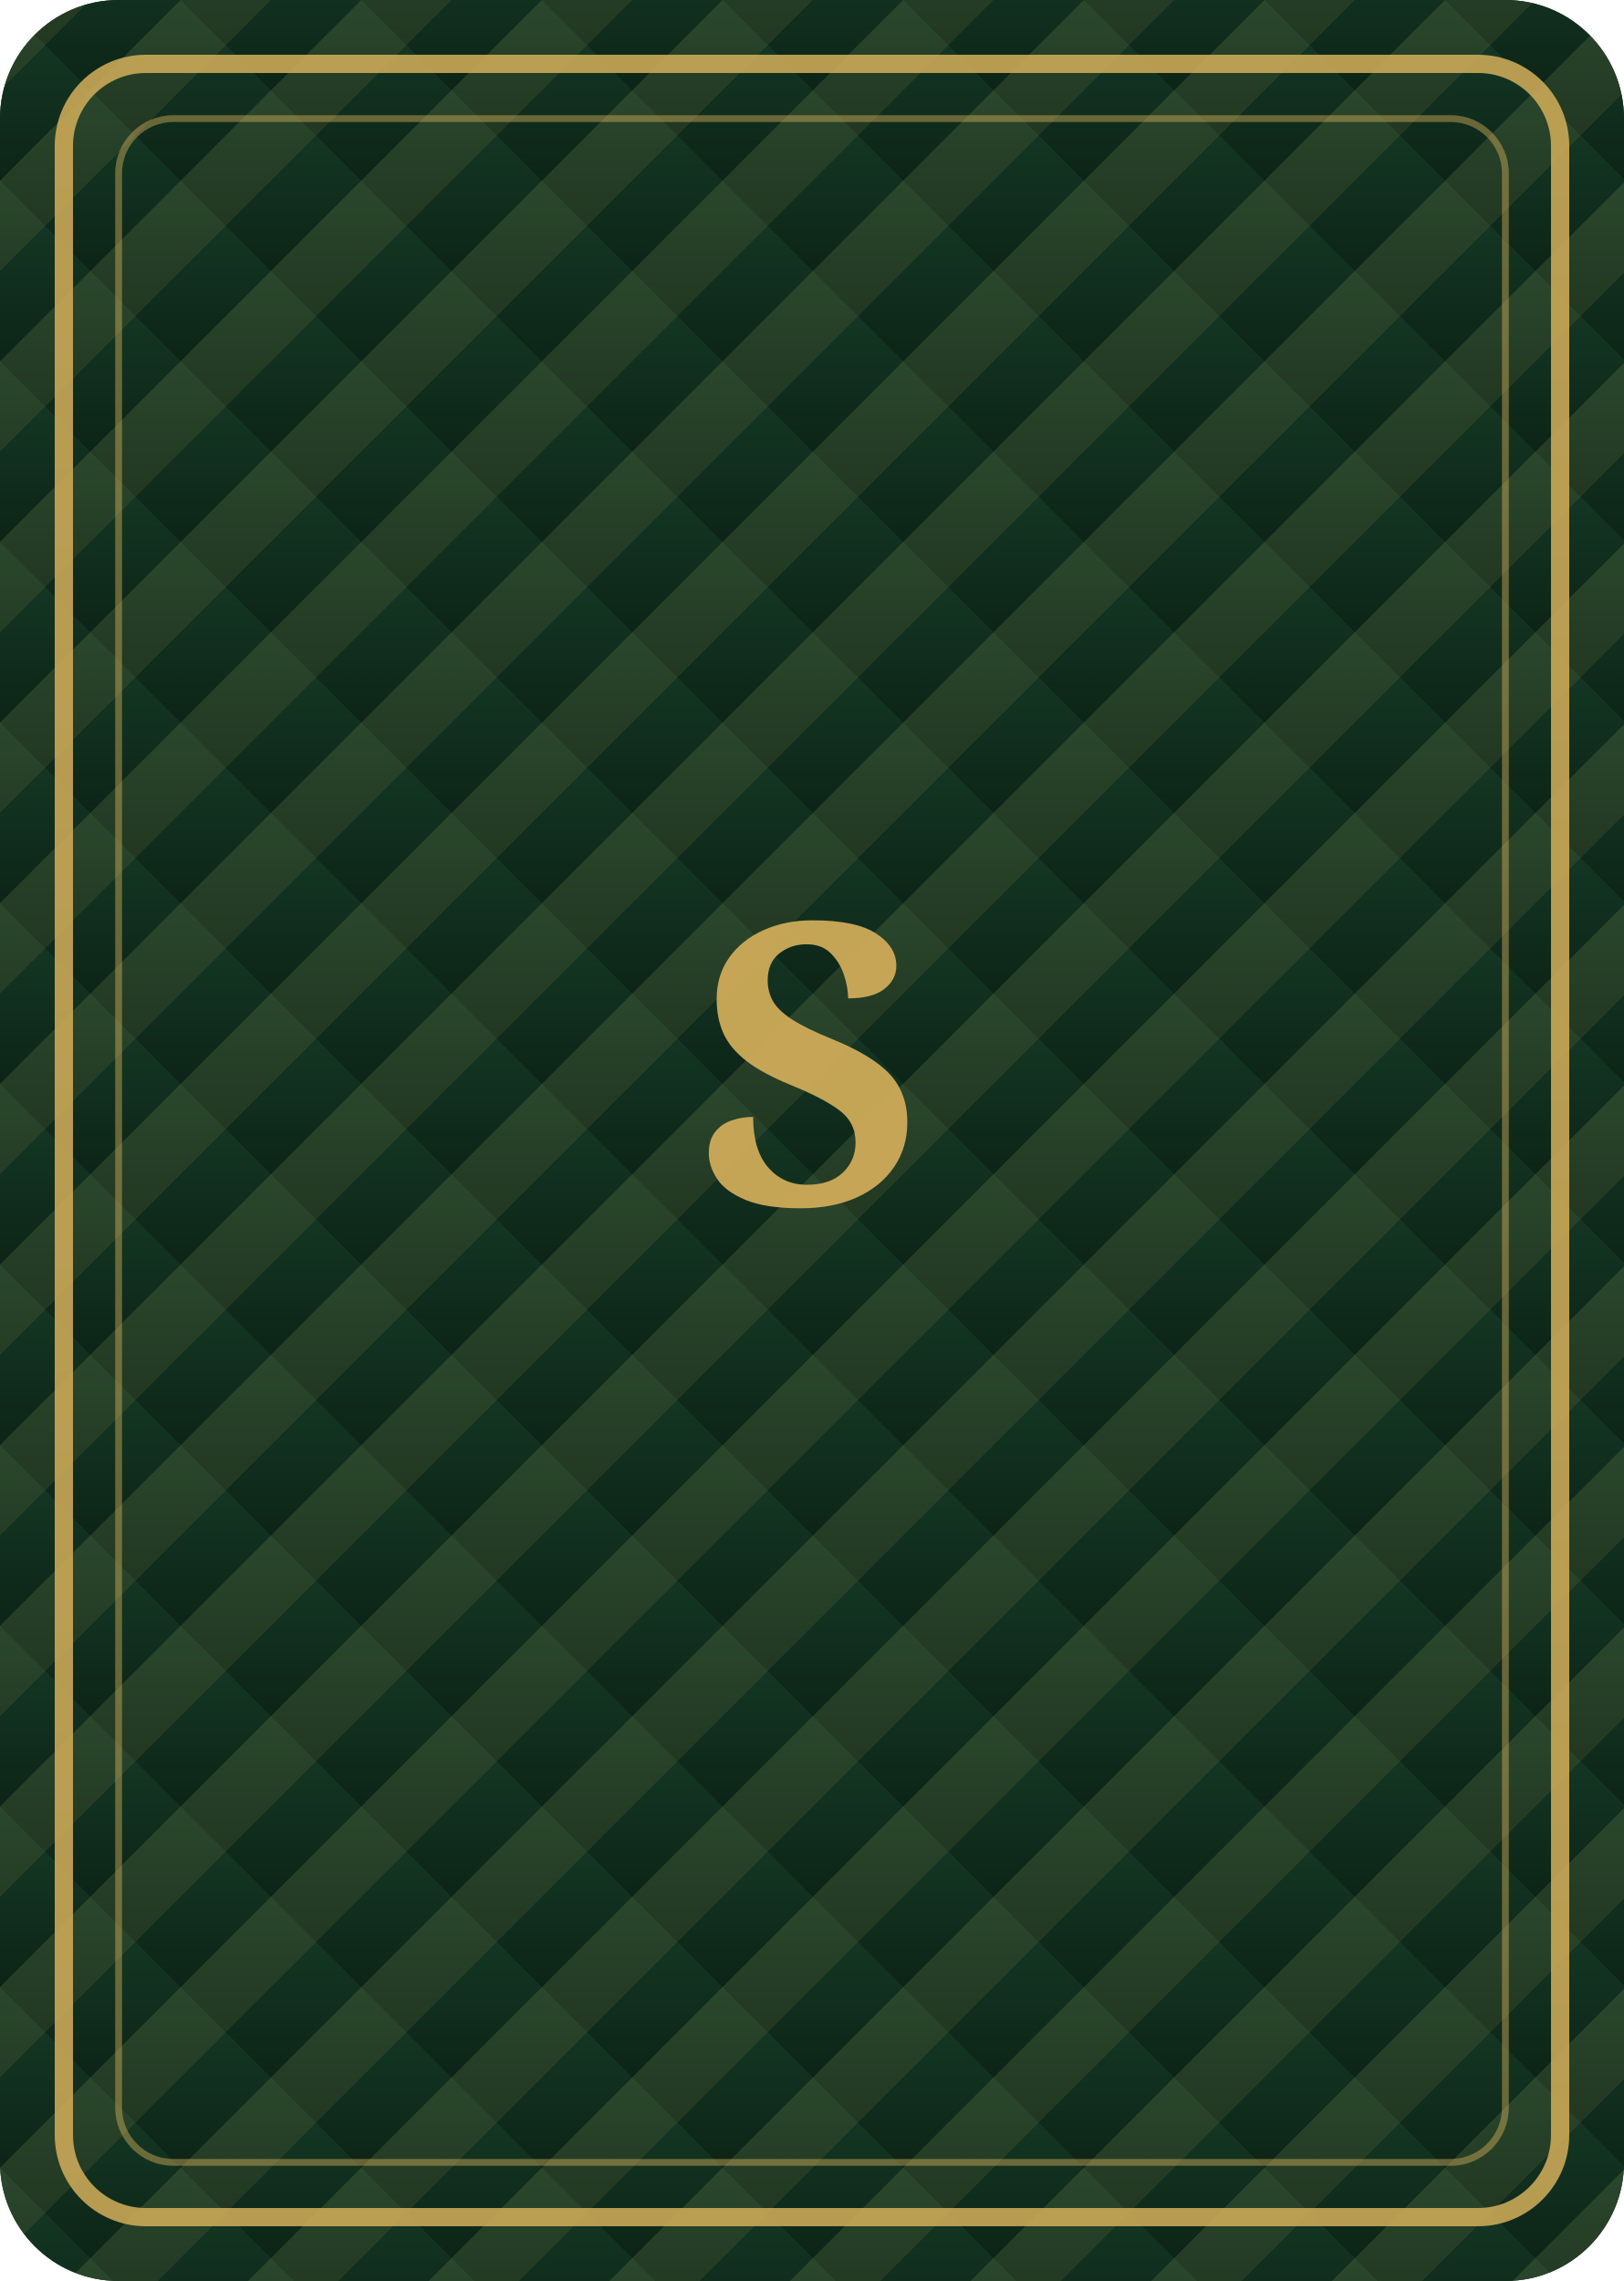
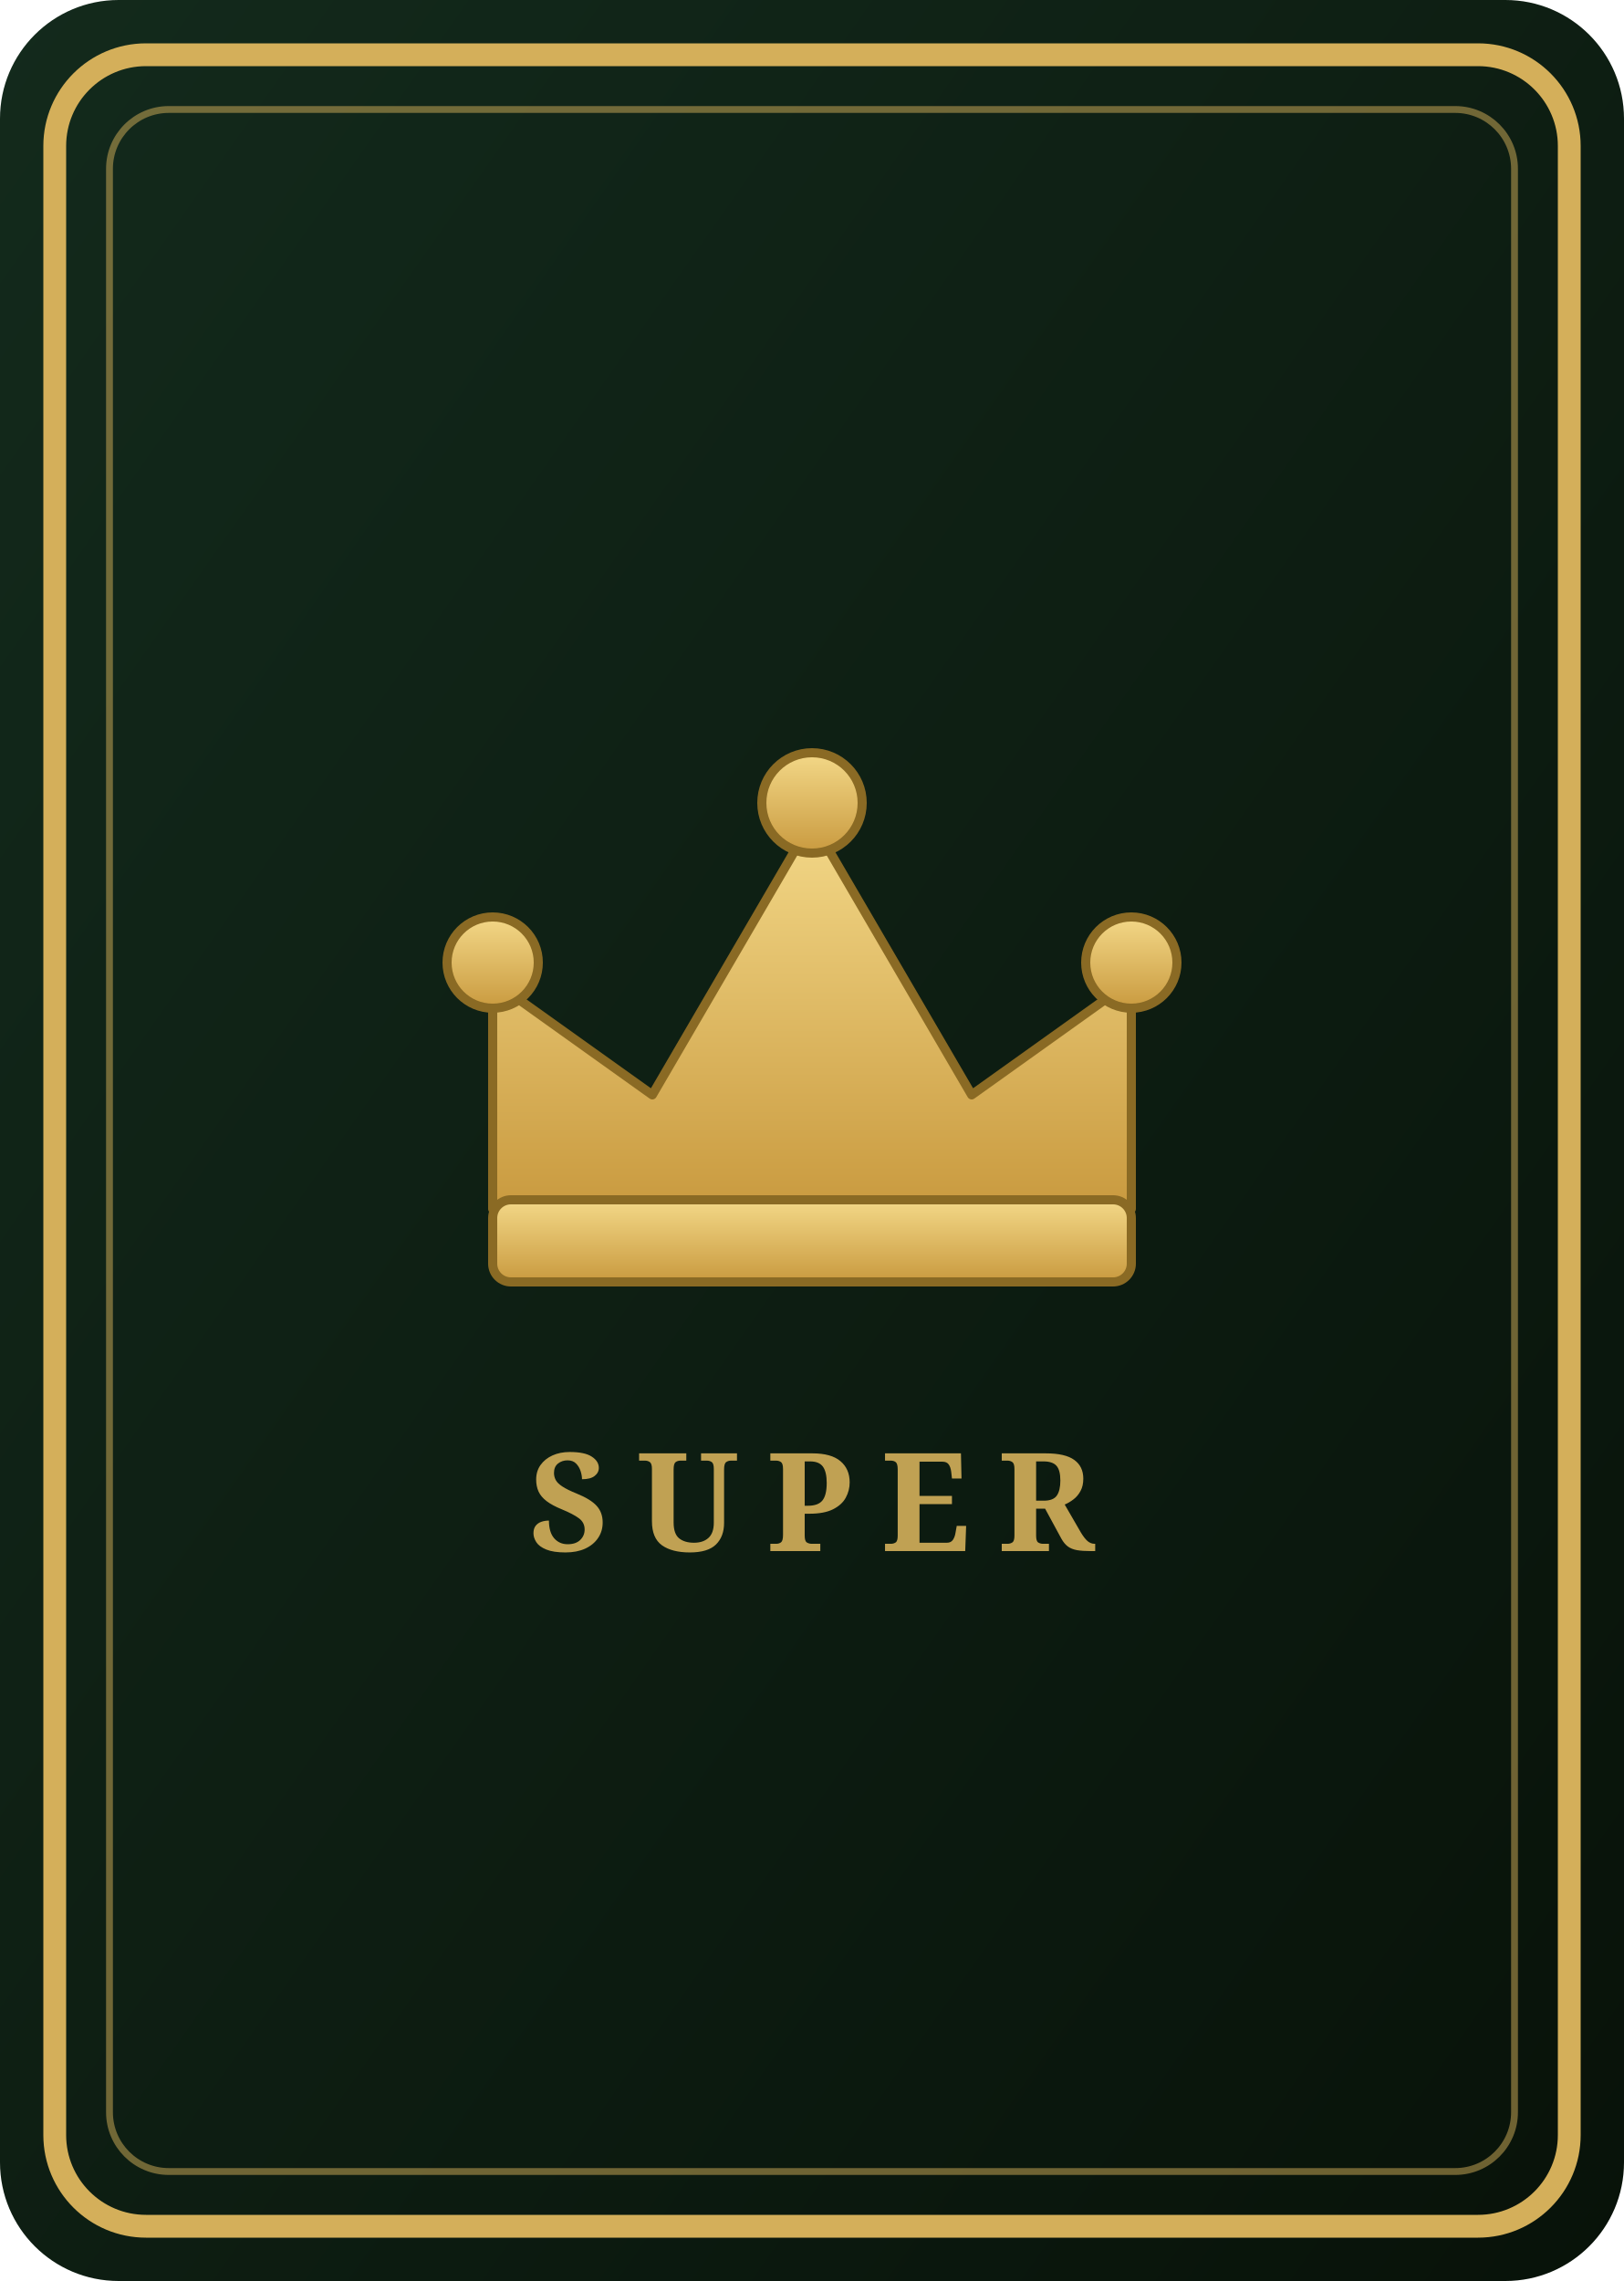
<svg xmlns="http://www.w3.org/2000/svg" viewBox="0 0 356 500">
  <defs>
    <linearGradient id="bg" x1="0" y1="0" x2="1" y2="1">
-       <stop offset="0" stop-color="#173c27" />
-       <stop offset="1" stop-color="#0c2417" />
+       <stop offset="0" stop-color="#132a1c" />
+       <stop offset="1" stop-color="#081209" />
    </linearGradient>
-     <pattern id="diag" width="28" height="28" patternTransform="rotate(45)" patternUnits="userSpaceOnUse">
-       <rect width="28" height="28" fill="url(#bg)" />
-       <rect width="14" height="28" fill="#d4af5a" opacity="0.10" />
-     </pattern>
+     <linearGradient id="crown" x1="0" y1="0" x2="0" y2="1">
+       <stop offset="0" stop-color="#f3d888" />
+       <stop offset="1" stop-color="#c99a3f" />
+     </linearGradient>
  </defs>
  <rect x="0" y="0" width="356" height="500" rx="26" fill="url(#bg)" />
-   <rect x="0" y="0" width="356" height="500" rx="26" fill="url(#diag)" />
-   <rect x="14" y="14" width="328" height="472" rx="18" fill="none" stroke="#d4af5a" stroke-width="4" opacity="0.85" />
-   <rect x="26" y="26" width="304" height="448" rx="12" fill="none" stroke="#d4af5a" stroke-width="1.5" opacity="0.45" />
-   <text x="178" y="264" text-anchor="middle" font-family="Georgia, 'Cinzel', serif" font-weight="800" font-size="86" fill="#d4af5a" opacity="0.92">S</text>
+   <rect x="12" y="12" width="332" height="476" rx="20" fill="none" stroke="#d4af5a" stroke-width="5" />
+   <rect x="24" y="24" width="308" height="452" rx="13" fill="none" stroke="#d4af5a" stroke-width="1.5" opacity="0.5" />
+   <g transform="translate(178,225)" fill="url(#crown)" stroke="#8a6a24" stroke-width="2" stroke-linejoin="round">
+     <polygon points="-70,40 -70,-10 -35,15 0,-45 35,15 70,-10 70,40" />
+     <circle cx="-70" cy="-14" r="10" />
+     <circle cx="0" cy="-49" r="11" />
+     <circle cx="70" cy="-14" r="10" />
+     <rect x="-70" y="38" width="140" height="18" rx="4" />
+   </g>
+   <text x="178" y="340" text-anchor="middle" font-family="Georgia, 'Cinzel', serif" font-weight="700" font-size="30" letter-spacing="6" fill="#d4af5a" opacity="0.9">SUPER</text>
</svg>
